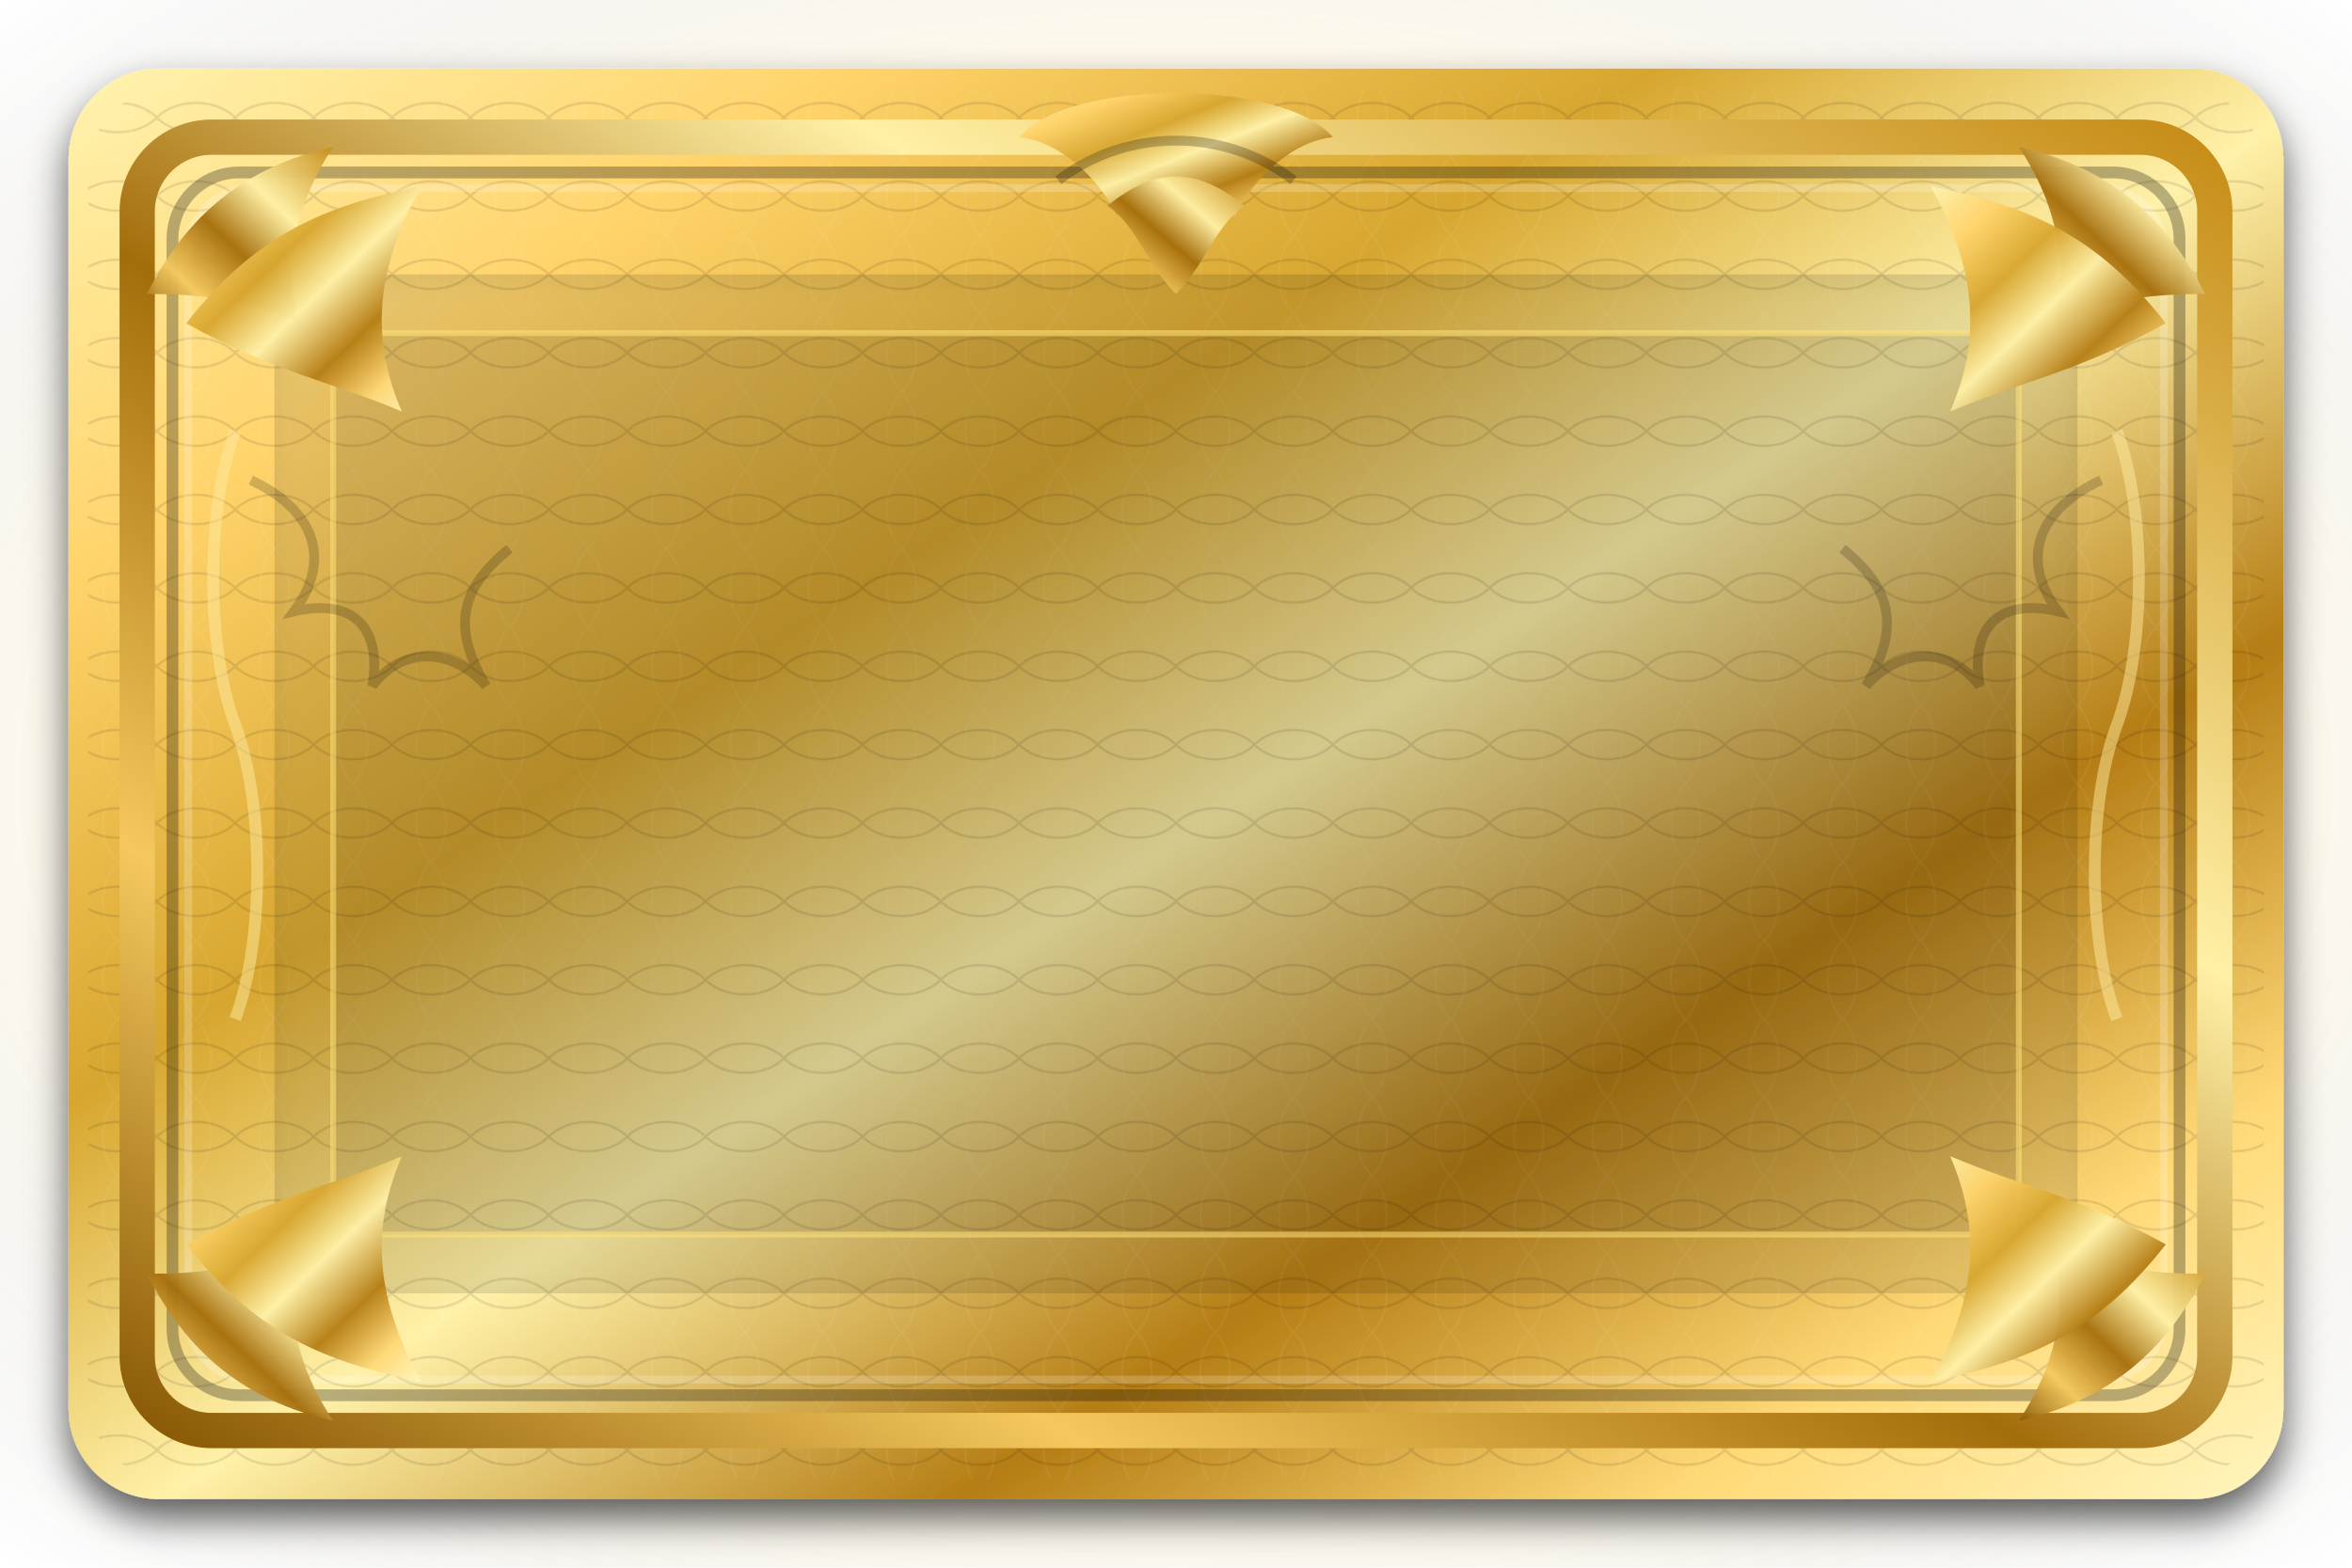
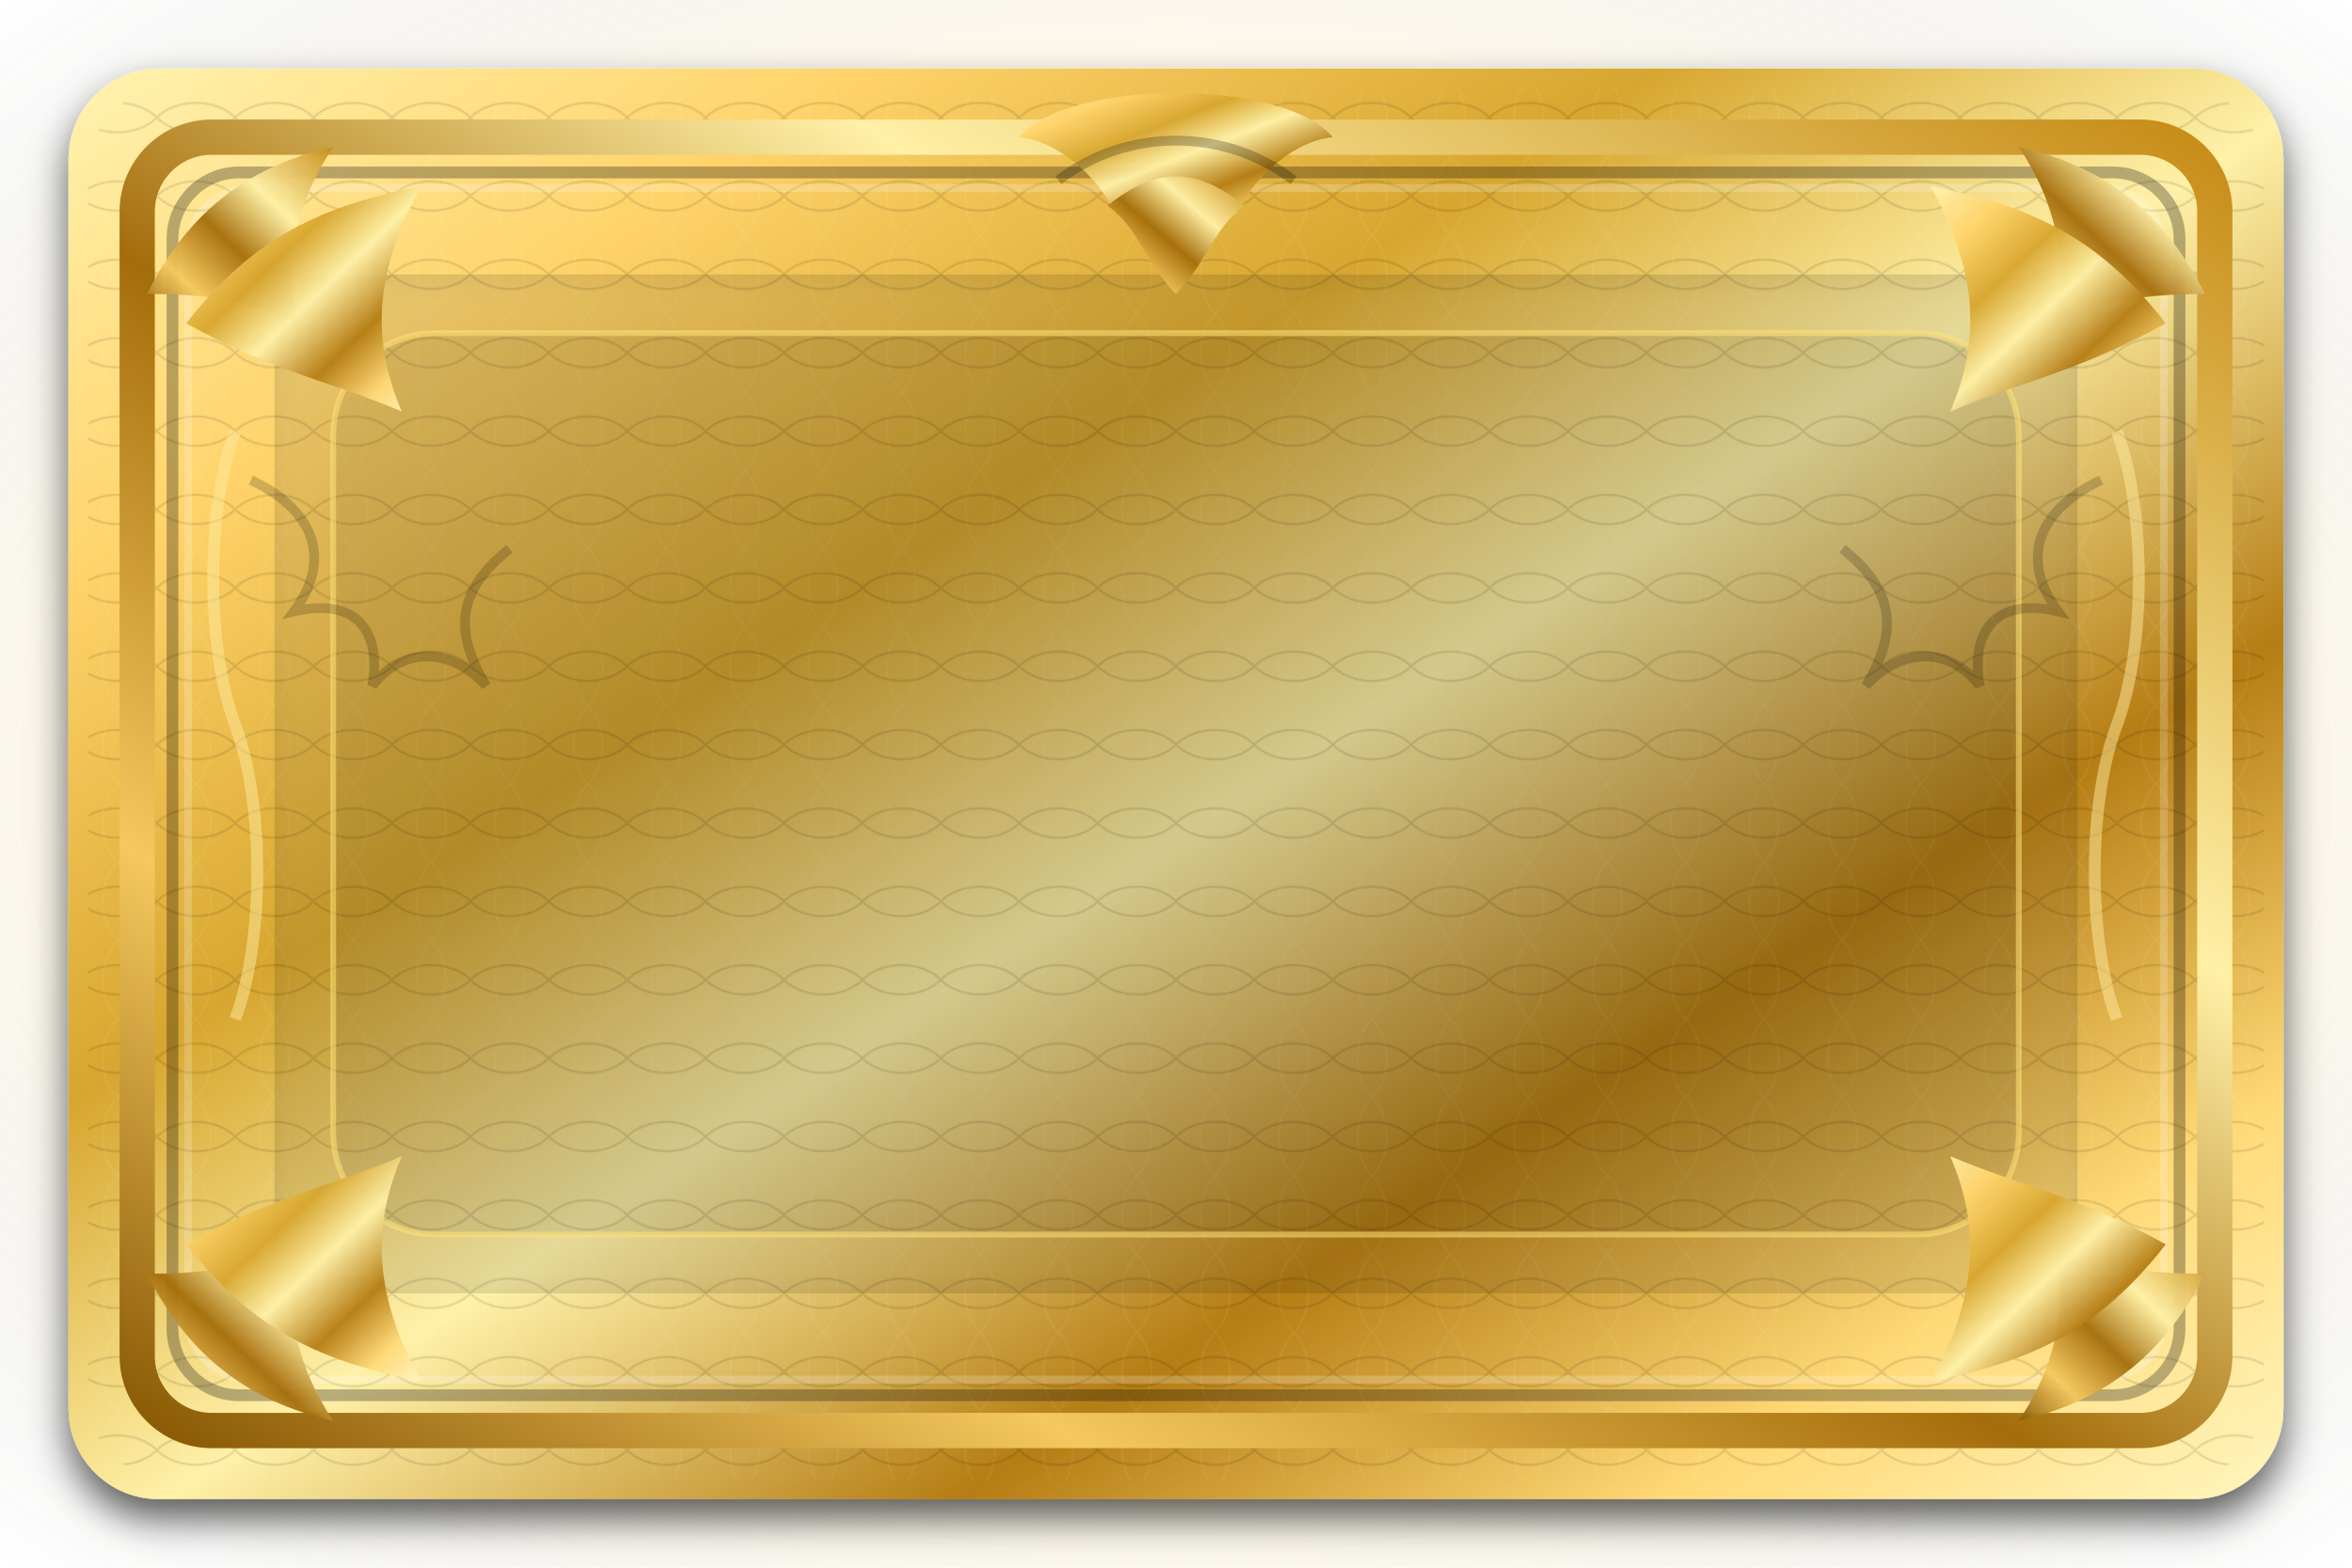
<svg xmlns="http://www.w3.org/2000/svg" viewBox="0 0 1200 800" preserveAspectRatio="none">
  <defs>
    <linearGradient id="goldA" x1="0" y1="0" x2="1" y2="1">
      <stop offset="0%" stop-color="#fff3b0" />
      <stop offset="18%" stop-color="#ffd36a" />
      <stop offset="36%" stop-color="#d7a62f" />
      <stop offset="52%" stop-color="#fff1a8" />
      <stop offset="70%" stop-color="#b57d14" />
      <stop offset="86%" stop-color="#ffd976" />
      <stop offset="100%" stop-color="#fff6bf" />
    </linearGradient>
    <linearGradient id="goldB" x1="0" y1="1" x2="1" y2="0">
      <stop offset="0%" stop-color="#8a5a06" />
      <stop offset="22%" stop-color="#f4c85e" />
      <stop offset="45%" stop-color="#a46d0b" />
      <stop offset="68%" stop-color="#fff0a6" />
      <stop offset="100%" stop-color="#c78d18" />
    </linearGradient>
    <radialGradient id="halo" cx="50%" cy="50%" r="70%">
      <stop offset="0%" stop-color="rgba(255,240,170,0.55)" />
      <stop offset="65%" stop-color="rgba(255,210,90,0.12)" />
      <stop offset="100%" stop-color="rgba(0,0,0,0)" />
    </radialGradient>
    <pattern id="engrave" width="40" height="40" patternUnits="userSpaceOnUse">
      <path d="M0 20 C10 10 30 10 40 20 C30 30 10 30 0 20 Z" fill="none" stroke="rgba(0,0,0,0.18)" stroke-width="1.2" />
      <path d="M20 0 C10 10 10 30 20 40 C30 30 30 10 20 0 Z" fill="none" stroke="rgba(255,255,255,0.10)" stroke-width="1" />
    </pattern>
    <filter id="frameShadow" x="-20%" y="-20%" width="140%" height="140%">
      <feGaussianBlur in="SourceAlpha" stdDeviation="10" result="blur" />
      <feOffset dx="0" dy="10" result="off" />
      <feColorMatrix in="off" type="matrix" values="0 0 0 0 0                 0 0 0 0 0                 0 0 0 0 0                 0 0 0 0.65 0" result="shadow" />
      <feMerge>
        <feMergeNode in="shadow" />
        <feMergeNode in="SourceGraphic" />
      </feMerge>
    </filter>
    <filter id="innerShadow" x="-20%" y="-20%" width="140%" height="140%">
      <feOffset dx="0" dy="2" />
      <feGaussianBlur stdDeviation="6" result="blur" />
      <feComposite in="blur" in2="SourceAlpha" operator="arithmetic" k2="-1" k3="1" result="inset" />
      <feColorMatrix in="inset" type="matrix" values="0 0 0 0 0                 0 0 0 0 0                 0 0 0 0 0                 0 0 0 0.55 0" />
      <feComposite in2="SourceGraphic" operator="over" />
    </filter>
  </defs>
  <rect x="0" y="0" width="1200" height="800" fill="url(#halo)" />
  <rect x="35" y="35" width="1130" height="730" rx="46" ry="46" fill="url(#goldA)" filter="url(#frameShadow)" />
  <rect x="45" y="45" width="1110" height="710" rx="42" ry="42" fill="url(#engrave)" opacity="0.55" />
  <rect x="70" y="70" width="1060" height="660" rx="38" ry="38" fill="none" stroke="url(#goldB)" stroke-width="18" />
  <rect x="88" y="88" width="1024" height="624" rx="34" ry="34" fill="none" stroke="rgba(0,0,0,0.28)" stroke-width="6" />
  <rect x="96" y="96" width="1008" height="608" rx="32" ry="32" fill="none" stroke="rgba(255,255,255,0.20)" stroke-width="4" />
  <rect x="140" y="140" width="920" height="520" rx="26" ry="26" fill="rgba(0,0,0,0.10)" filter="url(#innerShadow)" />
-   <rect x="170" y="170" width="860" height="460" rx="20" ry="20" fill="rgba(0,0,0,0.08)" />
-   <rect x="170" y="170" width="860" height="460" rx="20" ry="20" fill="none" stroke="rgba(255,225,120,0.55)" stroke-width="3" />
+   <rect x="170" y="170" width="860" height="460" rx="52" ry="52" fill="rgba(0,0,0,0.08)" />
+   <rect x="170" y="170" width="860" height="460" rx="52" ry="52" fill="none" stroke="rgba(255,225,120,0.55)" stroke-width="3" />
  <path d="M75 150            C95 110 125 85 170 75            C150 105 145 135 152 165            C125 152 100 150 75 150 Z" fill="url(#goldB)" opacity="0.95" />
  <path d="M95 165            C130 120 165 105 215 95            C190 140 190 175 205 210            C170 195 140 190 95 165 Z" fill="url(#goldA)" opacity="0.95" />
  <path d="M1125 150            C1105 110 1075 85 1030 75            C1050 105 1055 135 1048 165            C1075 152 1100 150 1125 150 Z" fill="url(#goldB)" opacity="0.95" />
  <path d="M1105 165            C1070 120 1035 105 985 95            C1010 140 1010 175 995 210            C1030 195 1060 190 1105 165 Z" fill="url(#goldA)" opacity="0.95" />
  <path d="M75 650            C95 690 125 715 170 725            C150 695 145 665 152 635            C125 648 100 650 75 650 Z" fill="url(#goldB)" opacity="0.95" />
  <path d="M95 635            C130 680 165 695 215 705            C190 660 190 625 205 590            C170 605 140 610 95 635 Z" fill="url(#goldA)" opacity="0.95" />
  <path d="M1125 650            C1105 690 1075 715 1030 725            C1050 695 1055 665 1048 635            C1075 648 1100 650 1125 650 Z" fill="url(#goldB)" opacity="0.95" />
  <path d="M1105 635            C1070 680 1035 695 985 705            C1010 660 1010 625 995 590            C1030 605 1060 610 1105 635 Z" fill="url(#goldA)" opacity="0.95" />
  <g opacity="0.9">
    <path d="M120 220              C105 260 105 330 120 370              C135 410 135 480 120 520" fill="none" stroke="rgba(255,235,160,0.55)" stroke-width="6" />
    <path d="M128 245 C160 260 170 285 150 312              C180 305 195 320 190 350              C205 330 230 330 248 350              C230 320 235 300 260 280" fill="none" stroke="rgba(0,0,0,0.20)" stroke-width="5" />
    <path d="M1080 220              C1095 260 1095 330 1080 370              C1065 410 1065 480 1080 520" fill="none" stroke="rgba(255,235,160,0.55)" stroke-width="6" />
    <path d="M1072 245 C1040 260 1030 285 1050 312              C1020 305 1005 320 1010 350              C995 330 970 330 952 350              C970 320 965 300 940 280" fill="none" stroke="rgba(0,0,0,0.20)" stroke-width="5" />
  </g>
  <g opacity="0.95">
    <path d="M520 70              C545 40 655 40 680 70              C660 72 640 90 630 110              C610 92 590 90 570 110              C560 90 540 72 520 70 Z" fill="url(#goldA)" />
    <path d="M565 105              C590 85 610 85 635 105              C620 115 615 135 600 150              C585 135 580 115 565 105 Z" fill="url(#goldB)" />
    <path d="M540 92              C575 65 625 65 660 92" fill="none" stroke="rgba(0,0,0,0.25)" stroke-width="5" />
  </g>
</svg>
